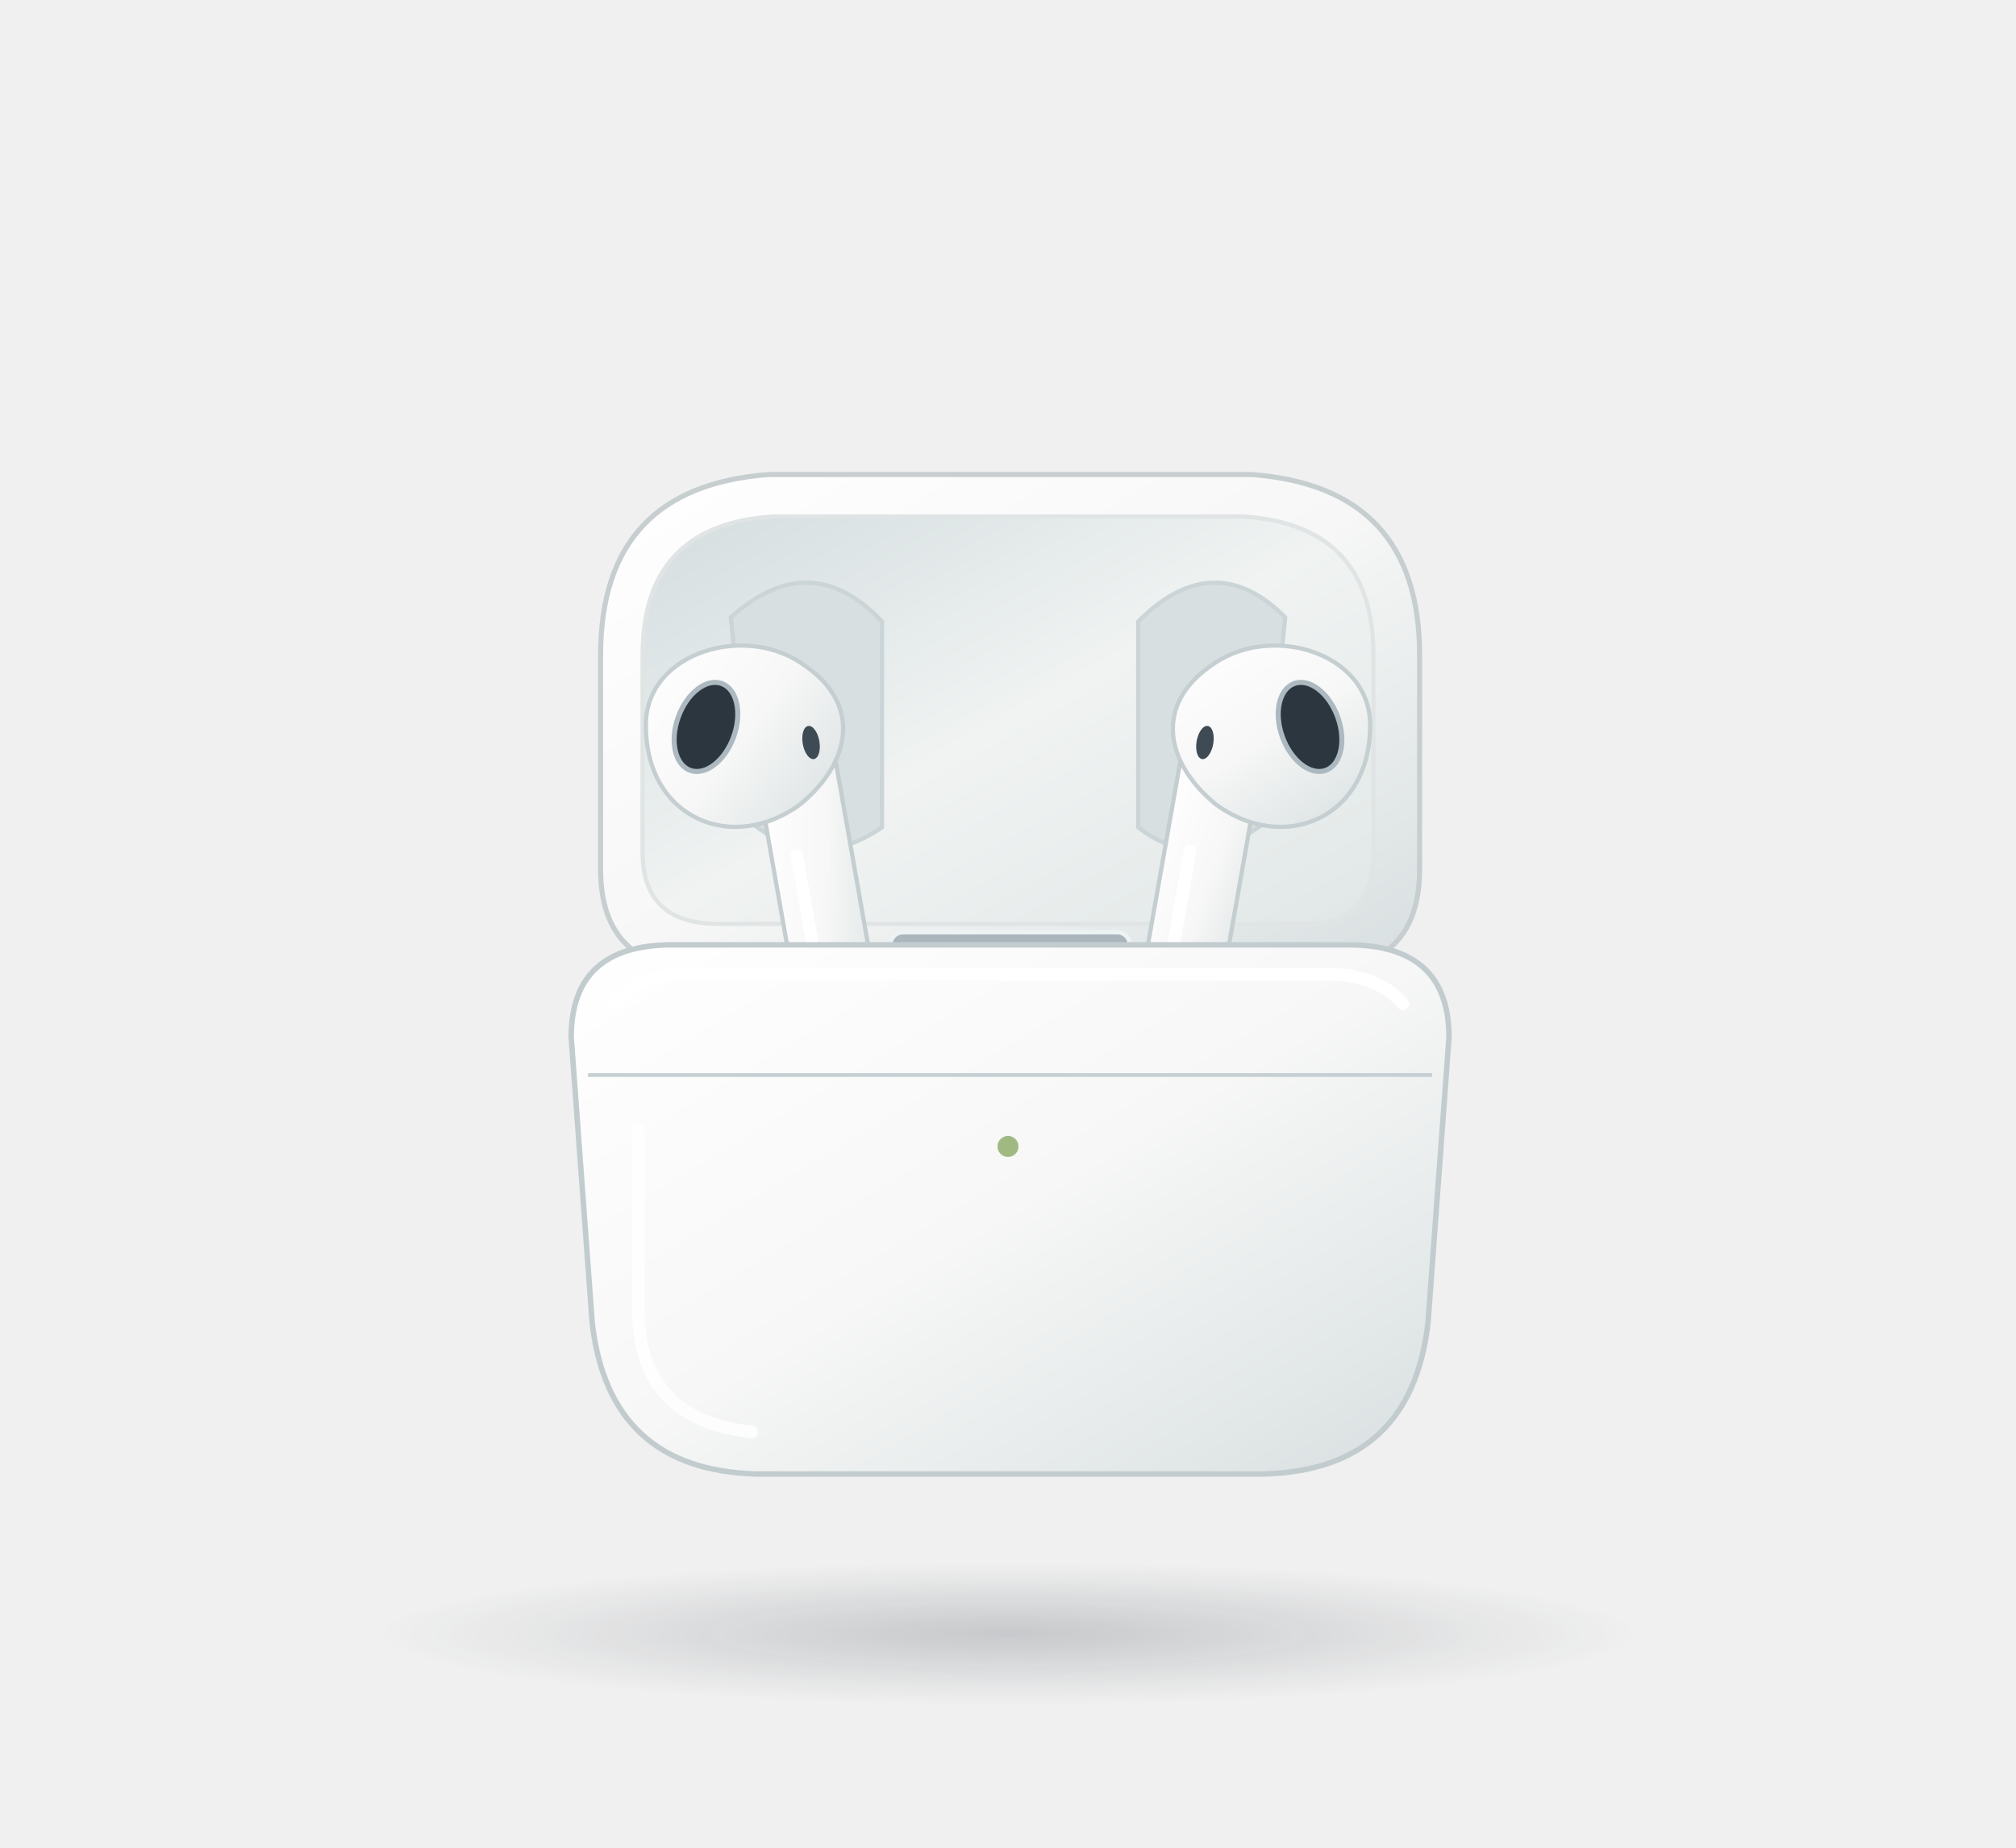
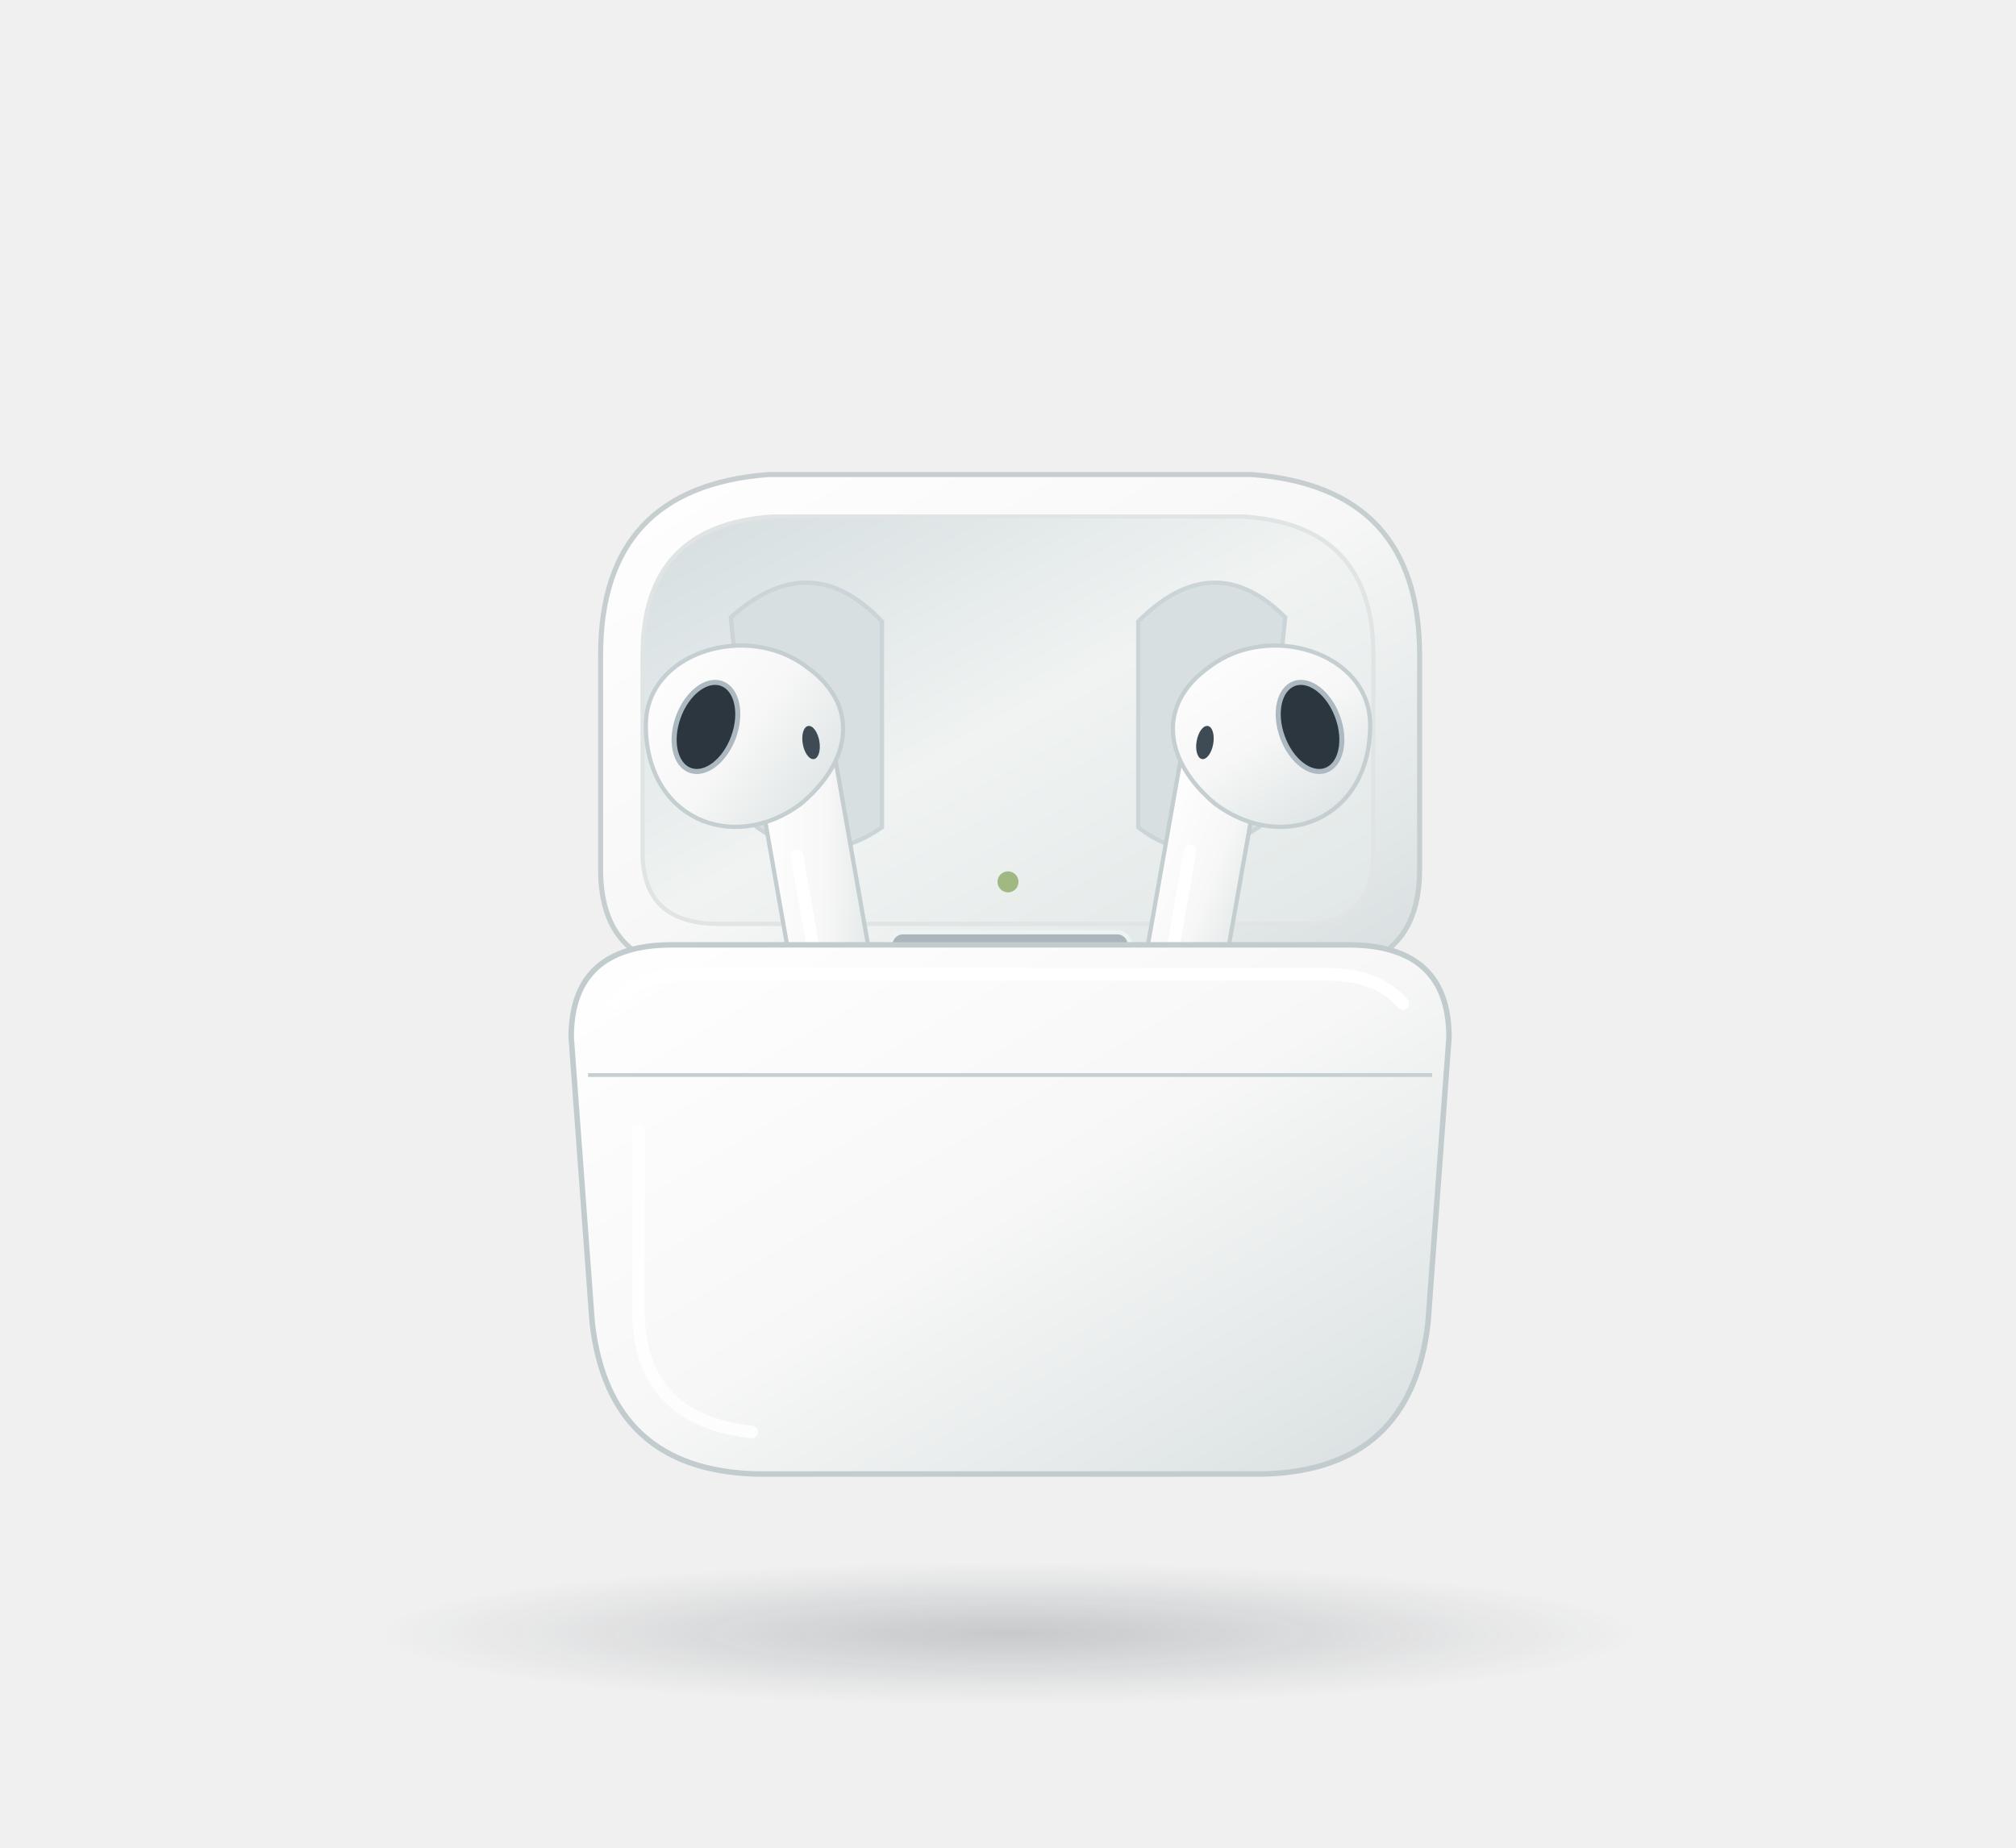
<svg xmlns="http://www.w3.org/2000/svg" viewBox="0 0 480 440" fill="none" role="img" aria-labelledby="title">
  <defs>
    <linearGradient id="silver" x1="0%" y1="0%" x2="100%" y2="100%">
      <stop offset="0.000" stop-color="#f9faf9" />
      <stop offset="0.333" stop-color="#c4cbd0" />
      <stop offset="0.667" stop-color="#f4f6f7" />
      <stop offset="1.000" stop-color="#a6aeb5" />
    </linearGradient>
    <linearGradient id="white" x1="0%" y1="0%" x2="100%" y2="100%">
      <stop offset="0.000" stop-color="#ffffff" />
      <stop offset="0.500" stop-color="#f6f7f6" />
      <stop offset="1.000" stop-color="#d8dfe0" />
    </linearGradient>
    <linearGradient id="glass" x1="0%" y1="0%" x2="100%" y2="100%">
      <stop offset="0.000" stop-color="#353b42" />
      <stop offset="0.500" stop-color="#11161d" />
      <stop offset="1.000" stop-color="#252c36" />
    </linearGradient>
    <linearGradient id="shine" x1="0%" y1="0%" x2="100%" y2="100%">
      <stop offset="0.000" stop-color="#ffffff" />
      <stop offset="1.000" stop-color="#ffffff00" />
    </linearGradient>
    <radialGradient id="ground">
      <stop stop-color="#18232f" stop-opacity=".19" />
      <stop offset="1" stop-color="#18232f" stop-opacity="0" />
    </radialGradient>
    <linearGradient id="inside" x1="0%" y1="0%" x2="100%" y2="100%">
      <stop offset="0.000" stop-color="#d4dddf" />
      <stop offset="0.500" stop-color="#f0f3f2" />
      <stop offset="1.000" stop-color="#e1e7e7" />
    </linearGradient>
  </defs>
  <ellipse cx="240" cy="389" rx="149" ry="17" fill="url(#ground)" />
  <path d="M143 156q0-40 40-43h115q40 3 40 43v51q0 24-25 24H168q-25 0-25-24Z" fill="url(#white)" stroke="#c7ced0" stroke-width="1.2" />
  <path d="M153 156q0-31 31-33h112q31 2 31 33v47q0 17-17 17H171q-18 0-18-17Z" fill="url(#inside)" stroke="#e0e4e4" />
  <path d="M174 147q19-17 36 1v49q-16 11-31-1Zm97 1q18-18 35-1l-5 49q-16 12-30 1Z" fill="#d8dfe0" stroke="#cbd4d6" />
  <rect x="212" y="222" width="57" height="9" rx="3" fill="#aab5bc" stroke="#edf3f3" />
  <g transform="rotate(-10 196 222)">
    <rect x="187" y="174" width="19" height="99" rx="9.5" fill="url(#white)" stroke="#c4cdcf" />
    <path d="M203 159c-12-13-37-10-40 7-4 22 15 34 33 25 14-8 18-21 7-32Z" fill="url(#white)" stroke="#c5ced1" />
    <ellipse cx="177" cy="169" rx="7" ry="11" transform="rotate(30 177 169)" fill="#2c363f" stroke="#adb9c0" stroke-width="1.2" />
    <ellipse cx="201" cy="177" rx="2" ry="4" fill="#3e4a54" />
    <path d="M193 203v49" stroke="#ffffff" stroke-width="3" stroke-linecap="round" />
    <path d="M190 266h13" stroke="#a9b5bc" stroke-width="2" />
  </g>
  <g transform="rotate(10 284 222)">
    <rect x="274" y="174" width="19" height="99" rx="9.5" fill="url(#white)" stroke="#c4cdcf" />
    <path d="M277 159c12-13 37-10 40 7 4 22-15 34-33 25-14-8-18-21-7-32Z" fill="url(#white)" stroke="#c5ced1" />
    <ellipse cx="303" cy="169" rx="7" ry="11" transform="rotate(-30 303 169)" fill="#2c363f" stroke="#adb9c0" stroke-width="1.2" />
    <ellipse cx="279" cy="177" rx="2" ry="4" fill="#3e4a54" />
    <path d="M280 203v49" stroke="#ffffff" stroke-width="3" stroke-linecap="round" />
    <path d="M277 266h13" stroke="#a9b5bc" stroke-width="2" />
  </g>
  <path d="M136 247q0-22 24-22h161q24 0 24 22l-5 68q-4 35-39 36H180q-35-1-39-36Z" fill="url(#white)" stroke="#c2cccf" stroke-width="1.3" />
  <path d="M146 239q6-7 17-7h153q12 0 18 7" stroke="#ffffff" stroke-width="3" stroke-linecap="round" />
  <path d="M140 256h201" stroke="#c6d0d3" stroke-width=".9" />
-   <circle cx="240" cy="273" r="2.5" fill="#a0b982" />
+   <circle cx="240" cy="210" r="2.5" fill="#a0b982" />
  <path d="M152 269v43q0 26 27 29" stroke="#ffffff" stroke-opacity=".8" stroke-width="3" stroke-linecap="round" />
</svg>
